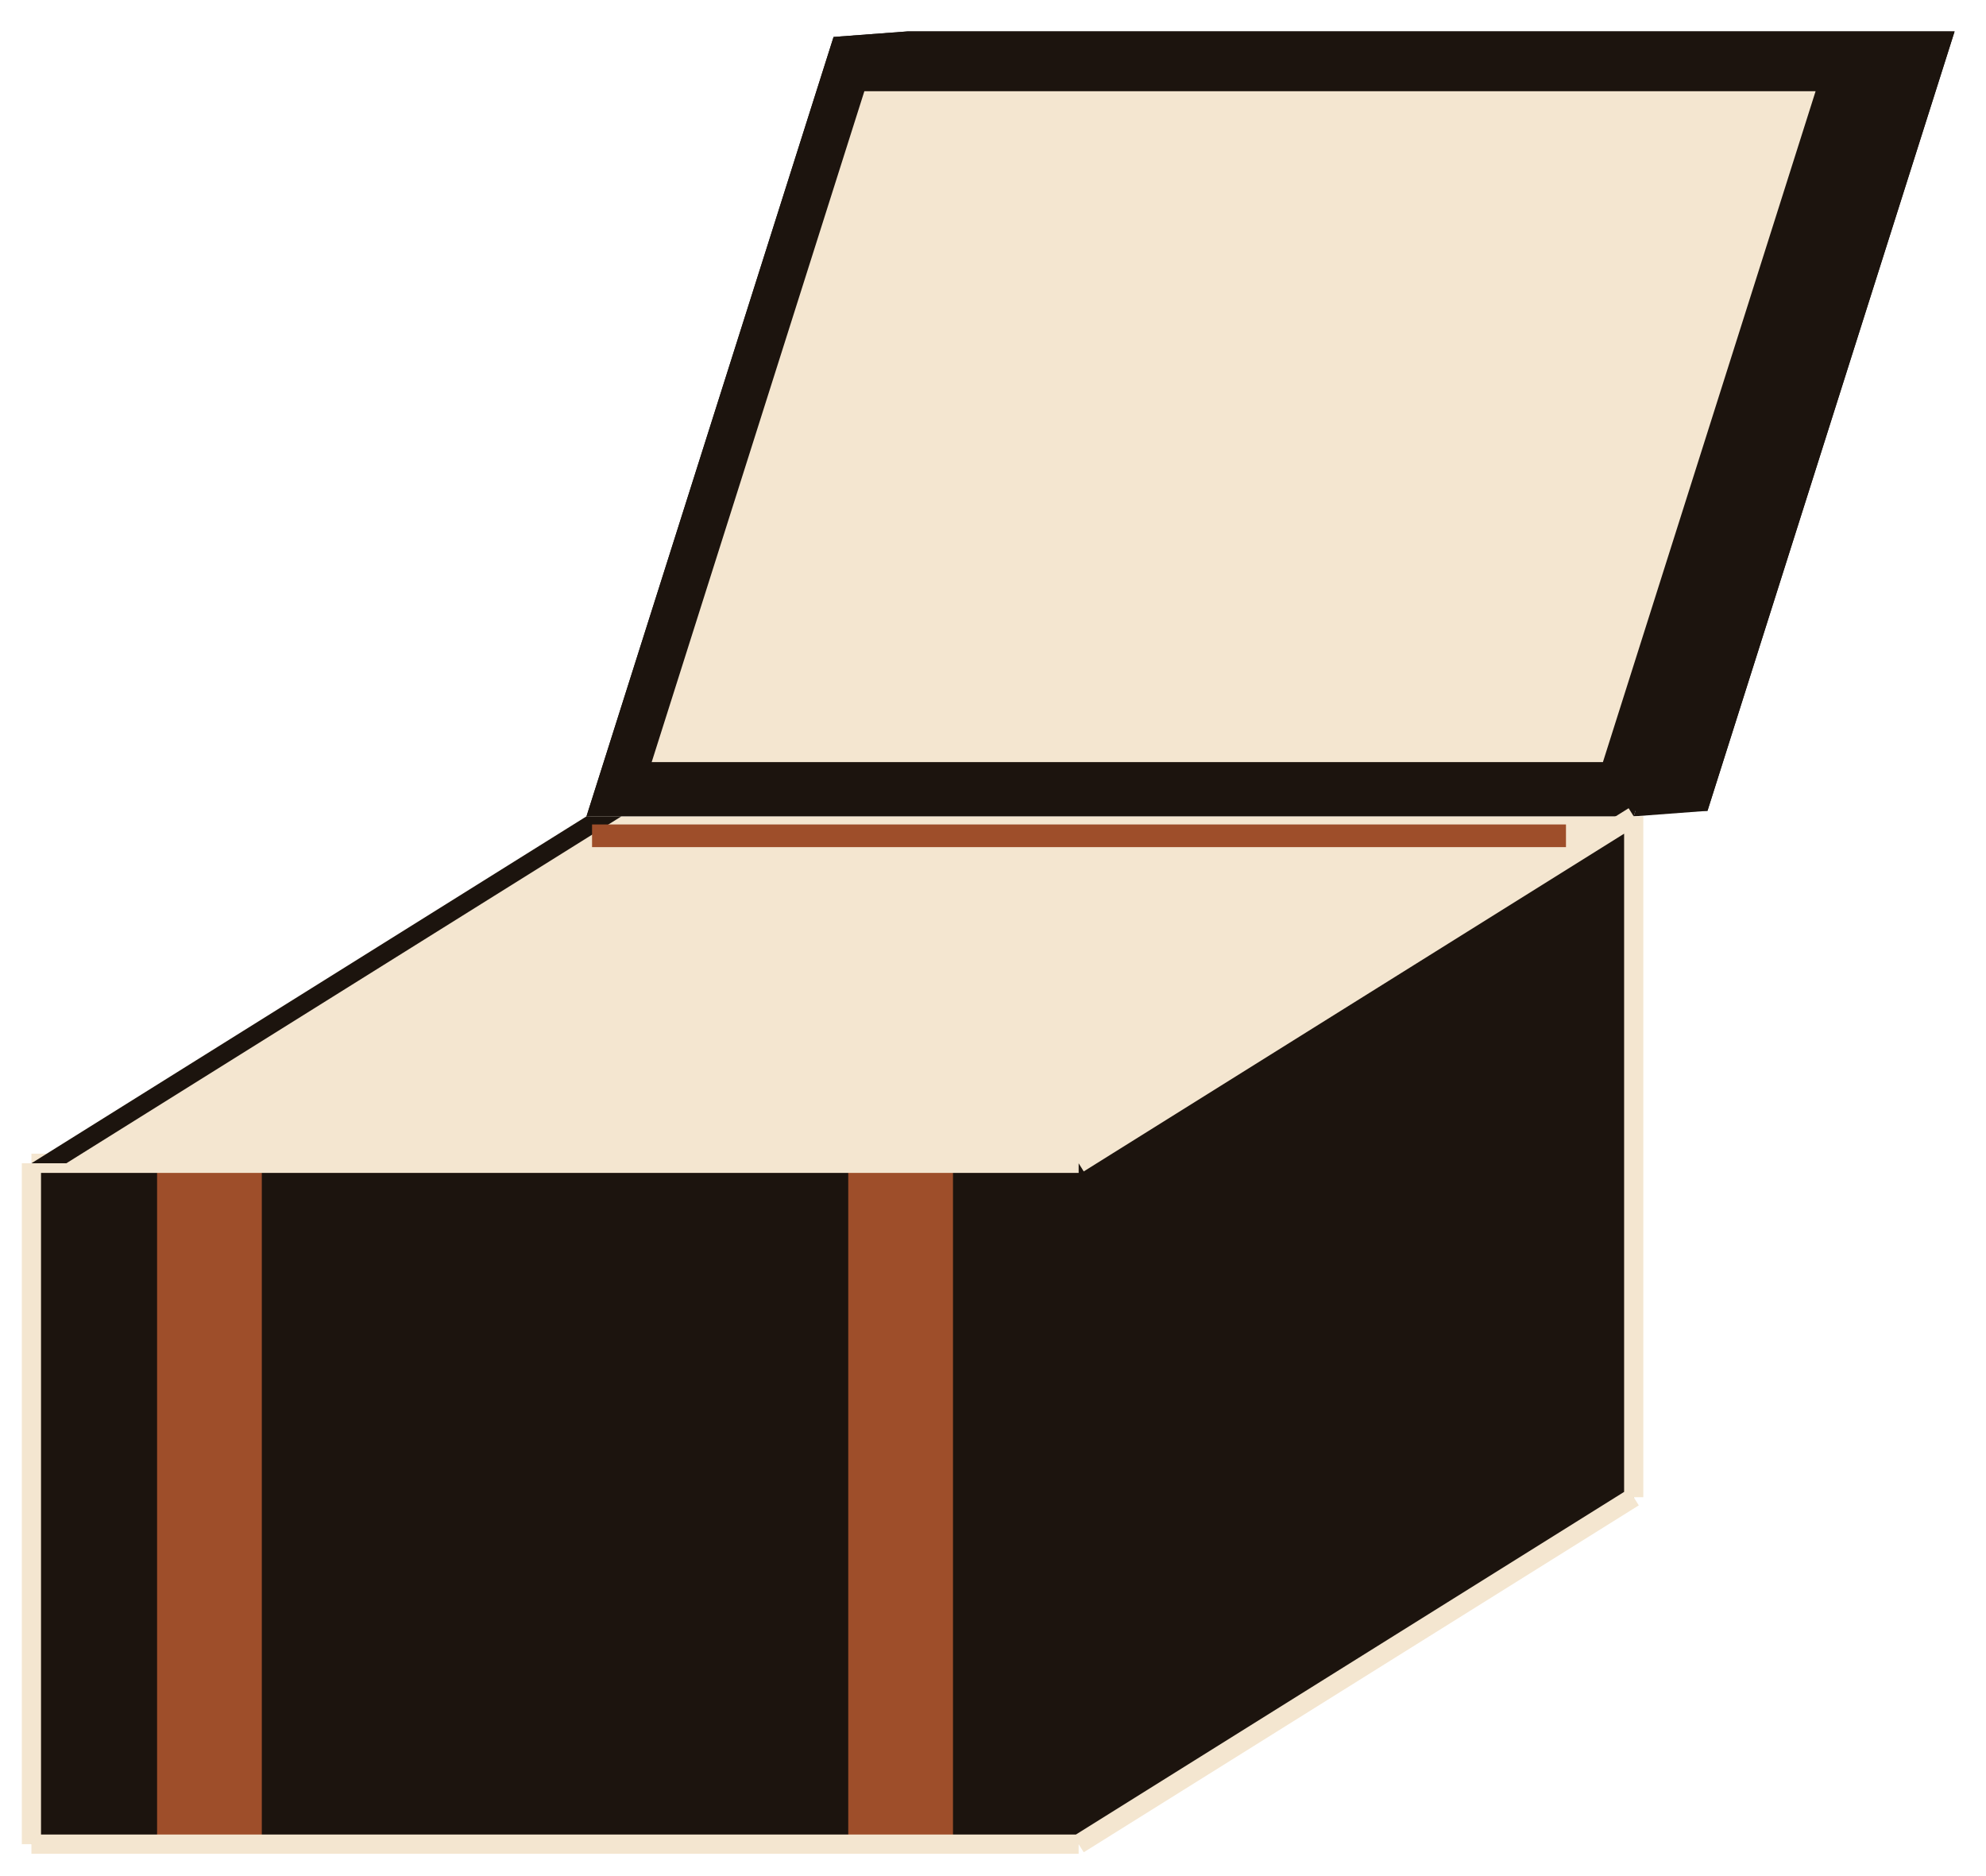
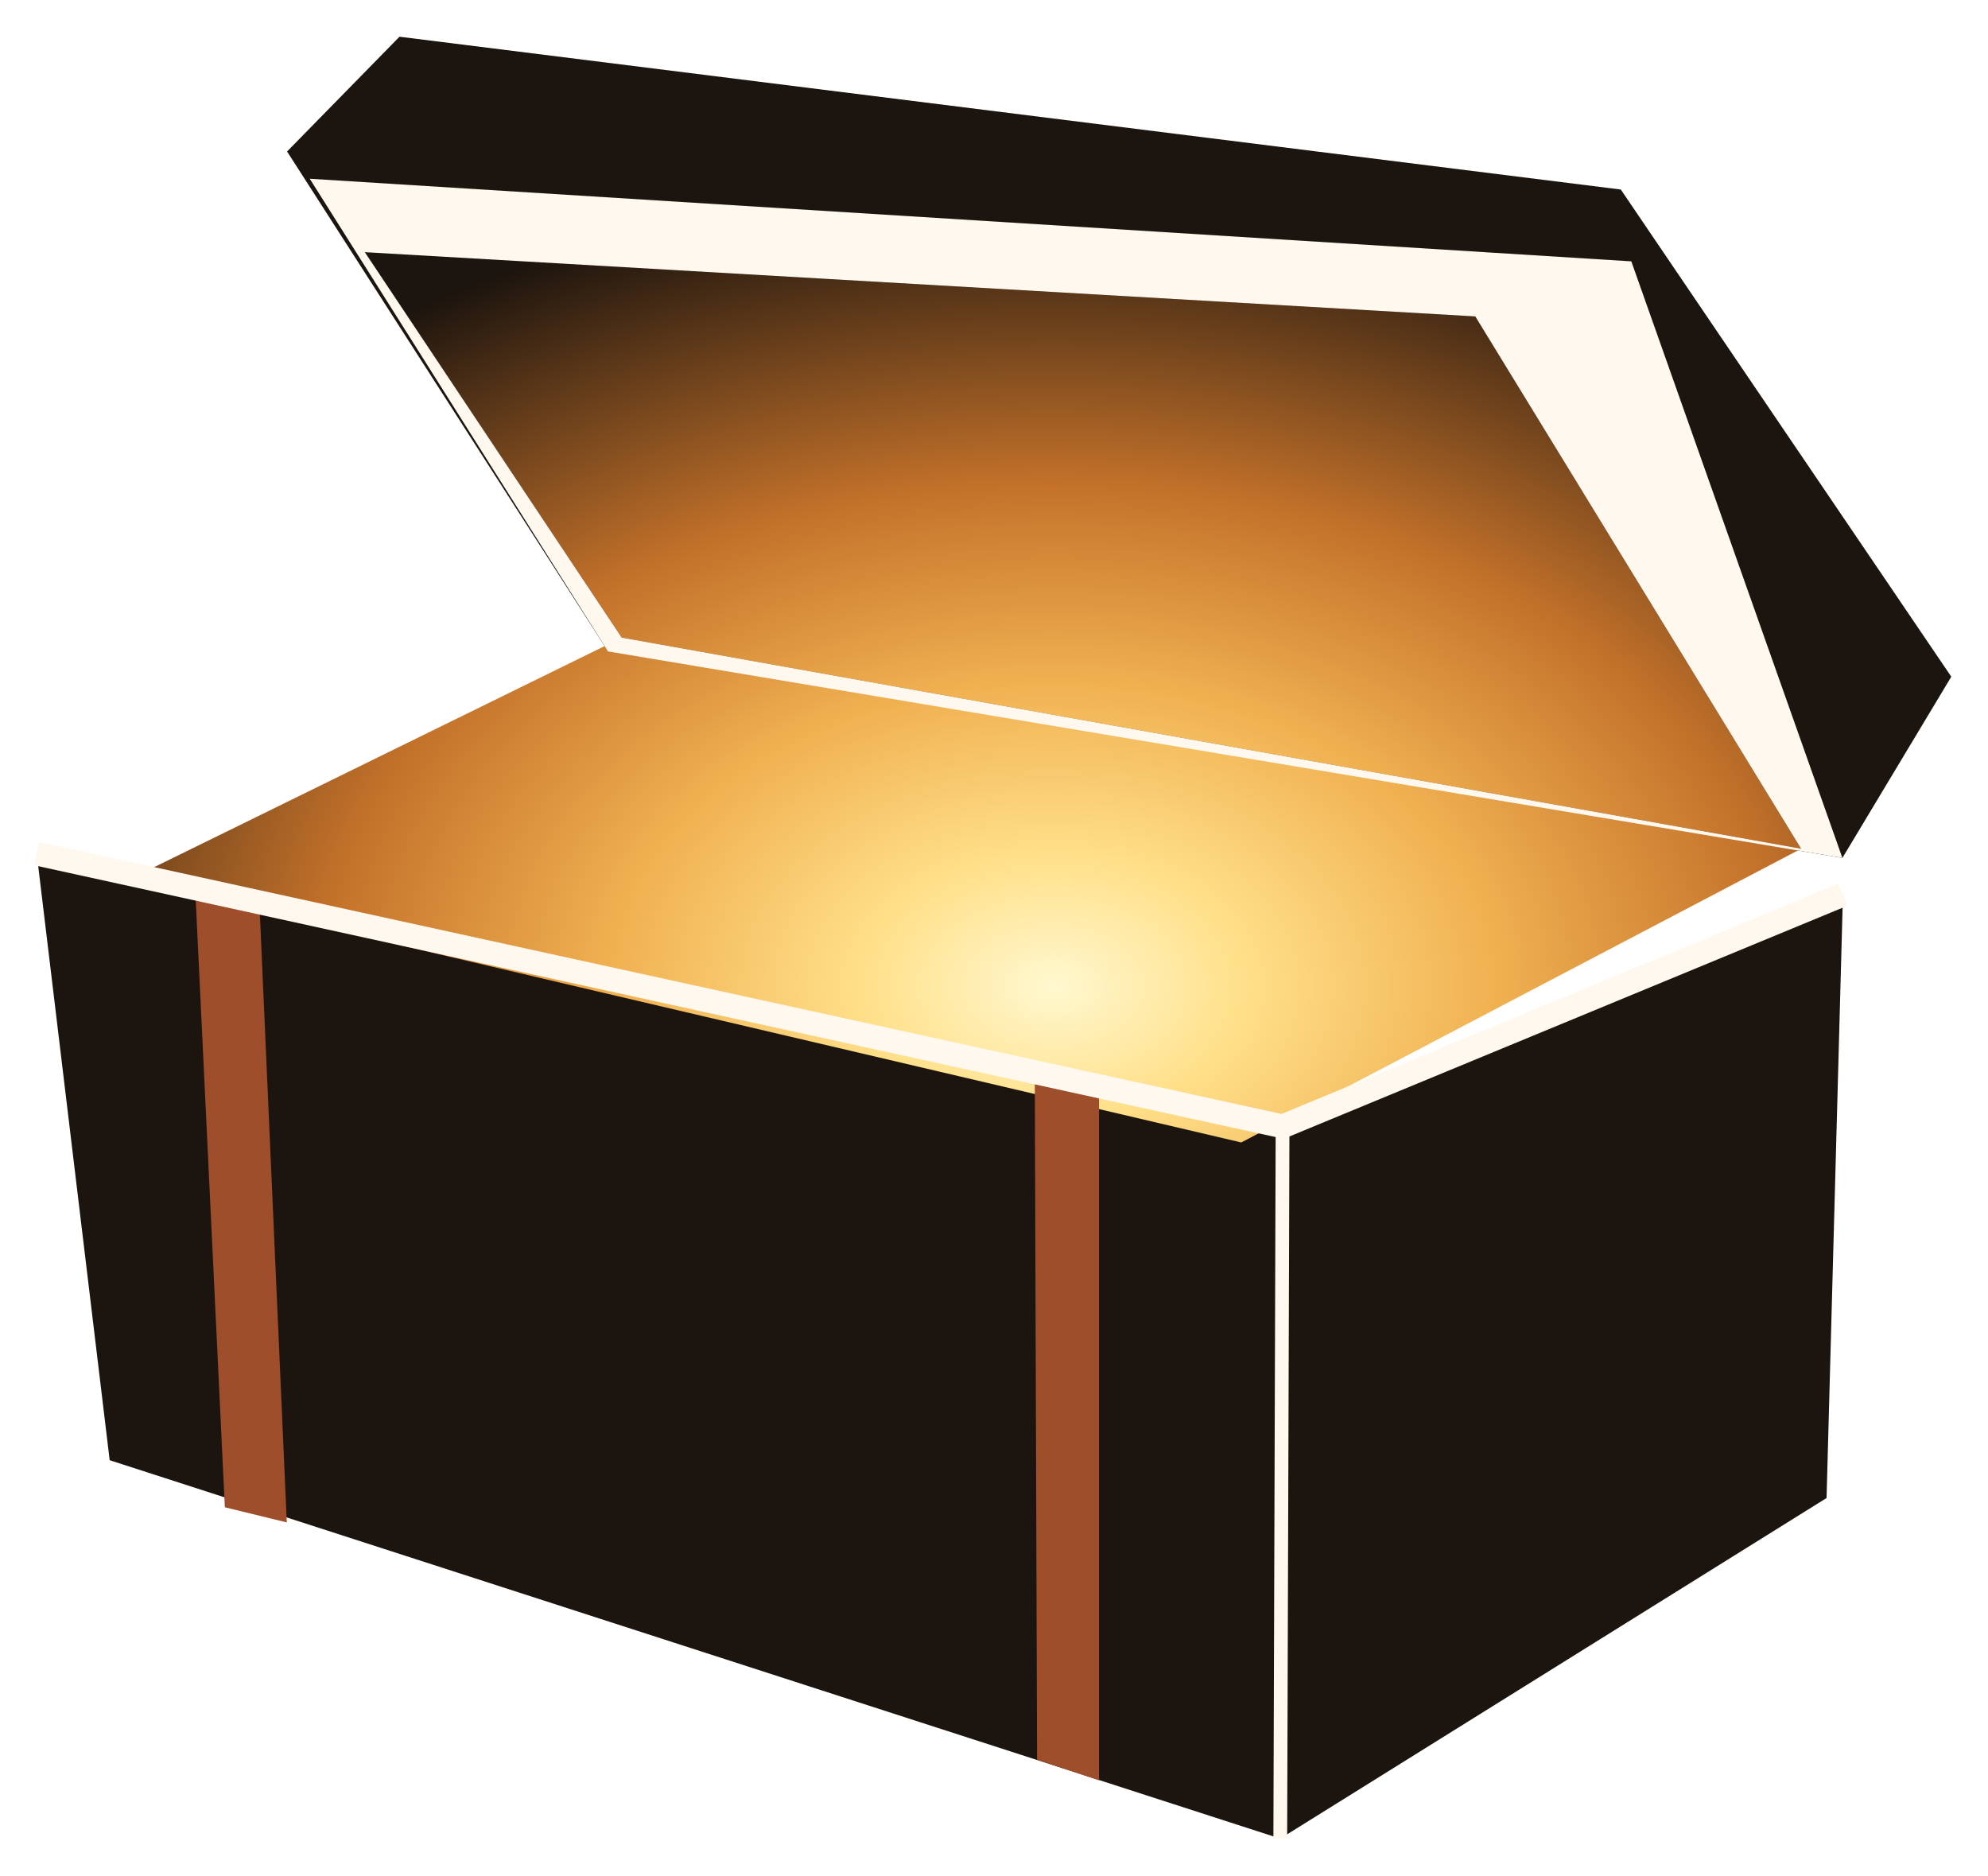
- <svg xmlns="http://www.w3.org/2000/svg" width="227.572" height="214.869" viewBox="-3.6 -211.269 227.572 214.869">
-   <path fill="#1c140e" d="M120 0v-78l63.604-39.744v78ZM0 0h120v-78H0Z" />
-   <path fill="#f4e6d0" d="M0-78h120l63.604-39.744h-120Z" />
-   <path fill="#9e4e2a" d="M14.4 0h12v-78h-12Zm79.2 0h12v-78h-12Z" />
-   <path fill="#1c140e" d="M100.372-207.669h120l-28.314 89.29h-120Z" />
-   <path fill="#1c140e" d="M91.917-207.035h120l-28.313 89.291h-120Z" />
-   <path fill="#1c140e" d="m91.917-207.035-28.313 89.291 8.454-.634 28.314-89.29Zm120 0-28.313 89.291 8.454-.634 28.314-89.29Z" />
-   <path fill="#1c140e" d="M91.917-207.035h120l8.455-.634h-120Z" />
-   <path fill="#f4e6d0" d="M95.446-200.818h109l-24.371 76.858h-109Z" />
-   <path fill="none" stroke="#f4e6d0" stroke-linejoin="bevel" stroke-width="2.2" d="M0 0h120m0-78H0m0 0V0m120 0 63.604-39.744m0 0v-78m0 0L120-78" />
-   <path fill="#1c140e" d="M0-78h4l63.604-39.744h-4Z" />
-   <path fill="none" stroke="#9e4e2a" stroke-linejoin="bevel" stroke-width="2.6" d="M64.242-115.518h111.6" />
+ <svg xmlns="http://www.w3.org/2000/svg" width="433.230" height="408.650" viewBox="12.500 13.050 433.230 408.650">
+   <defs>
+     <radialGradient id="glow" cx="242.0" cy="228.0" r="200.0" gradientUnits="userSpaceOnUse" gradientTransform="translate(242.0,228.0) scale(1.28 0.88) translate(-242.0,-228.0)">
+       <stop offset="0%" stop-color="#FFF8D0" />
+       <stop offset="16%" stop-color="#FFE08A" />
+       <stop offset="38%" stop-color="#F0B050" />
+       <stop offset="62%" stop-color="#C4722A" />
+       <stop offset="100%" stop-color="#1C140E" />
+     </radialGradient>
+   </defs>
+   <polygon points="292.00,258.50 414.12,208.00 410.55,339.48 291.50,413.70" fill="#1C140E" stroke="none" />
+   <polygon points="20.50,199.06 292.00,258.50 291.50,413.70 36.40,331.24" fill="#1C140E" stroke="none" />
+   <polygon points="99.56,21.05 365.71,54.35 437.73,160.51 414.00,200.00 145.00,155.00 75.06,46.06" fill="#1C140E" stroke="none" />
+   <polygon points="40.00,205.00 283.00,262.00 405.00,198.00 148.00,152.00" fill="url(#glow)" stroke="none" />
+   <polygon points="92.00,68.00 334.00,82.00 405.00,198.00 148.00,152.00" fill="url(#glow)" stroke="none" />
+   <polygon points="55.00,206.00 69.00,209.20 75.00,344.80 61.50,341.50" fill="#9E4E2A" stroke="none" />
+   <polygon points="238.00,246.50 252.00,249.80 252.00,401.00 238.50,396.50" fill="#9E4E2A" stroke="none" />
+   <path d="M80.00,52.00 L368.00,70.00 L414.00,200.00 L145.00,155.00 Z M92.00,68.00 L148.00,152.00 L405.00,198.00 L334.00,82.00 Z" fill="#FFF8EE" stroke="none" fill-rule="evenodd" />
+   <polyline points="20.50,199.06 292.00,258.50 414.12,208.00" fill="none" stroke="#FFF8EE" stroke-width="5.2" stroke-linecap="butt" stroke-linejoin="miter" />
+   <line x1="292.00" y1="258.50" x2="291.50" y2="413.70" stroke="#FFF8EE" stroke-width="3.0" stroke-linecap="butt" fill="none" />
</svg>
